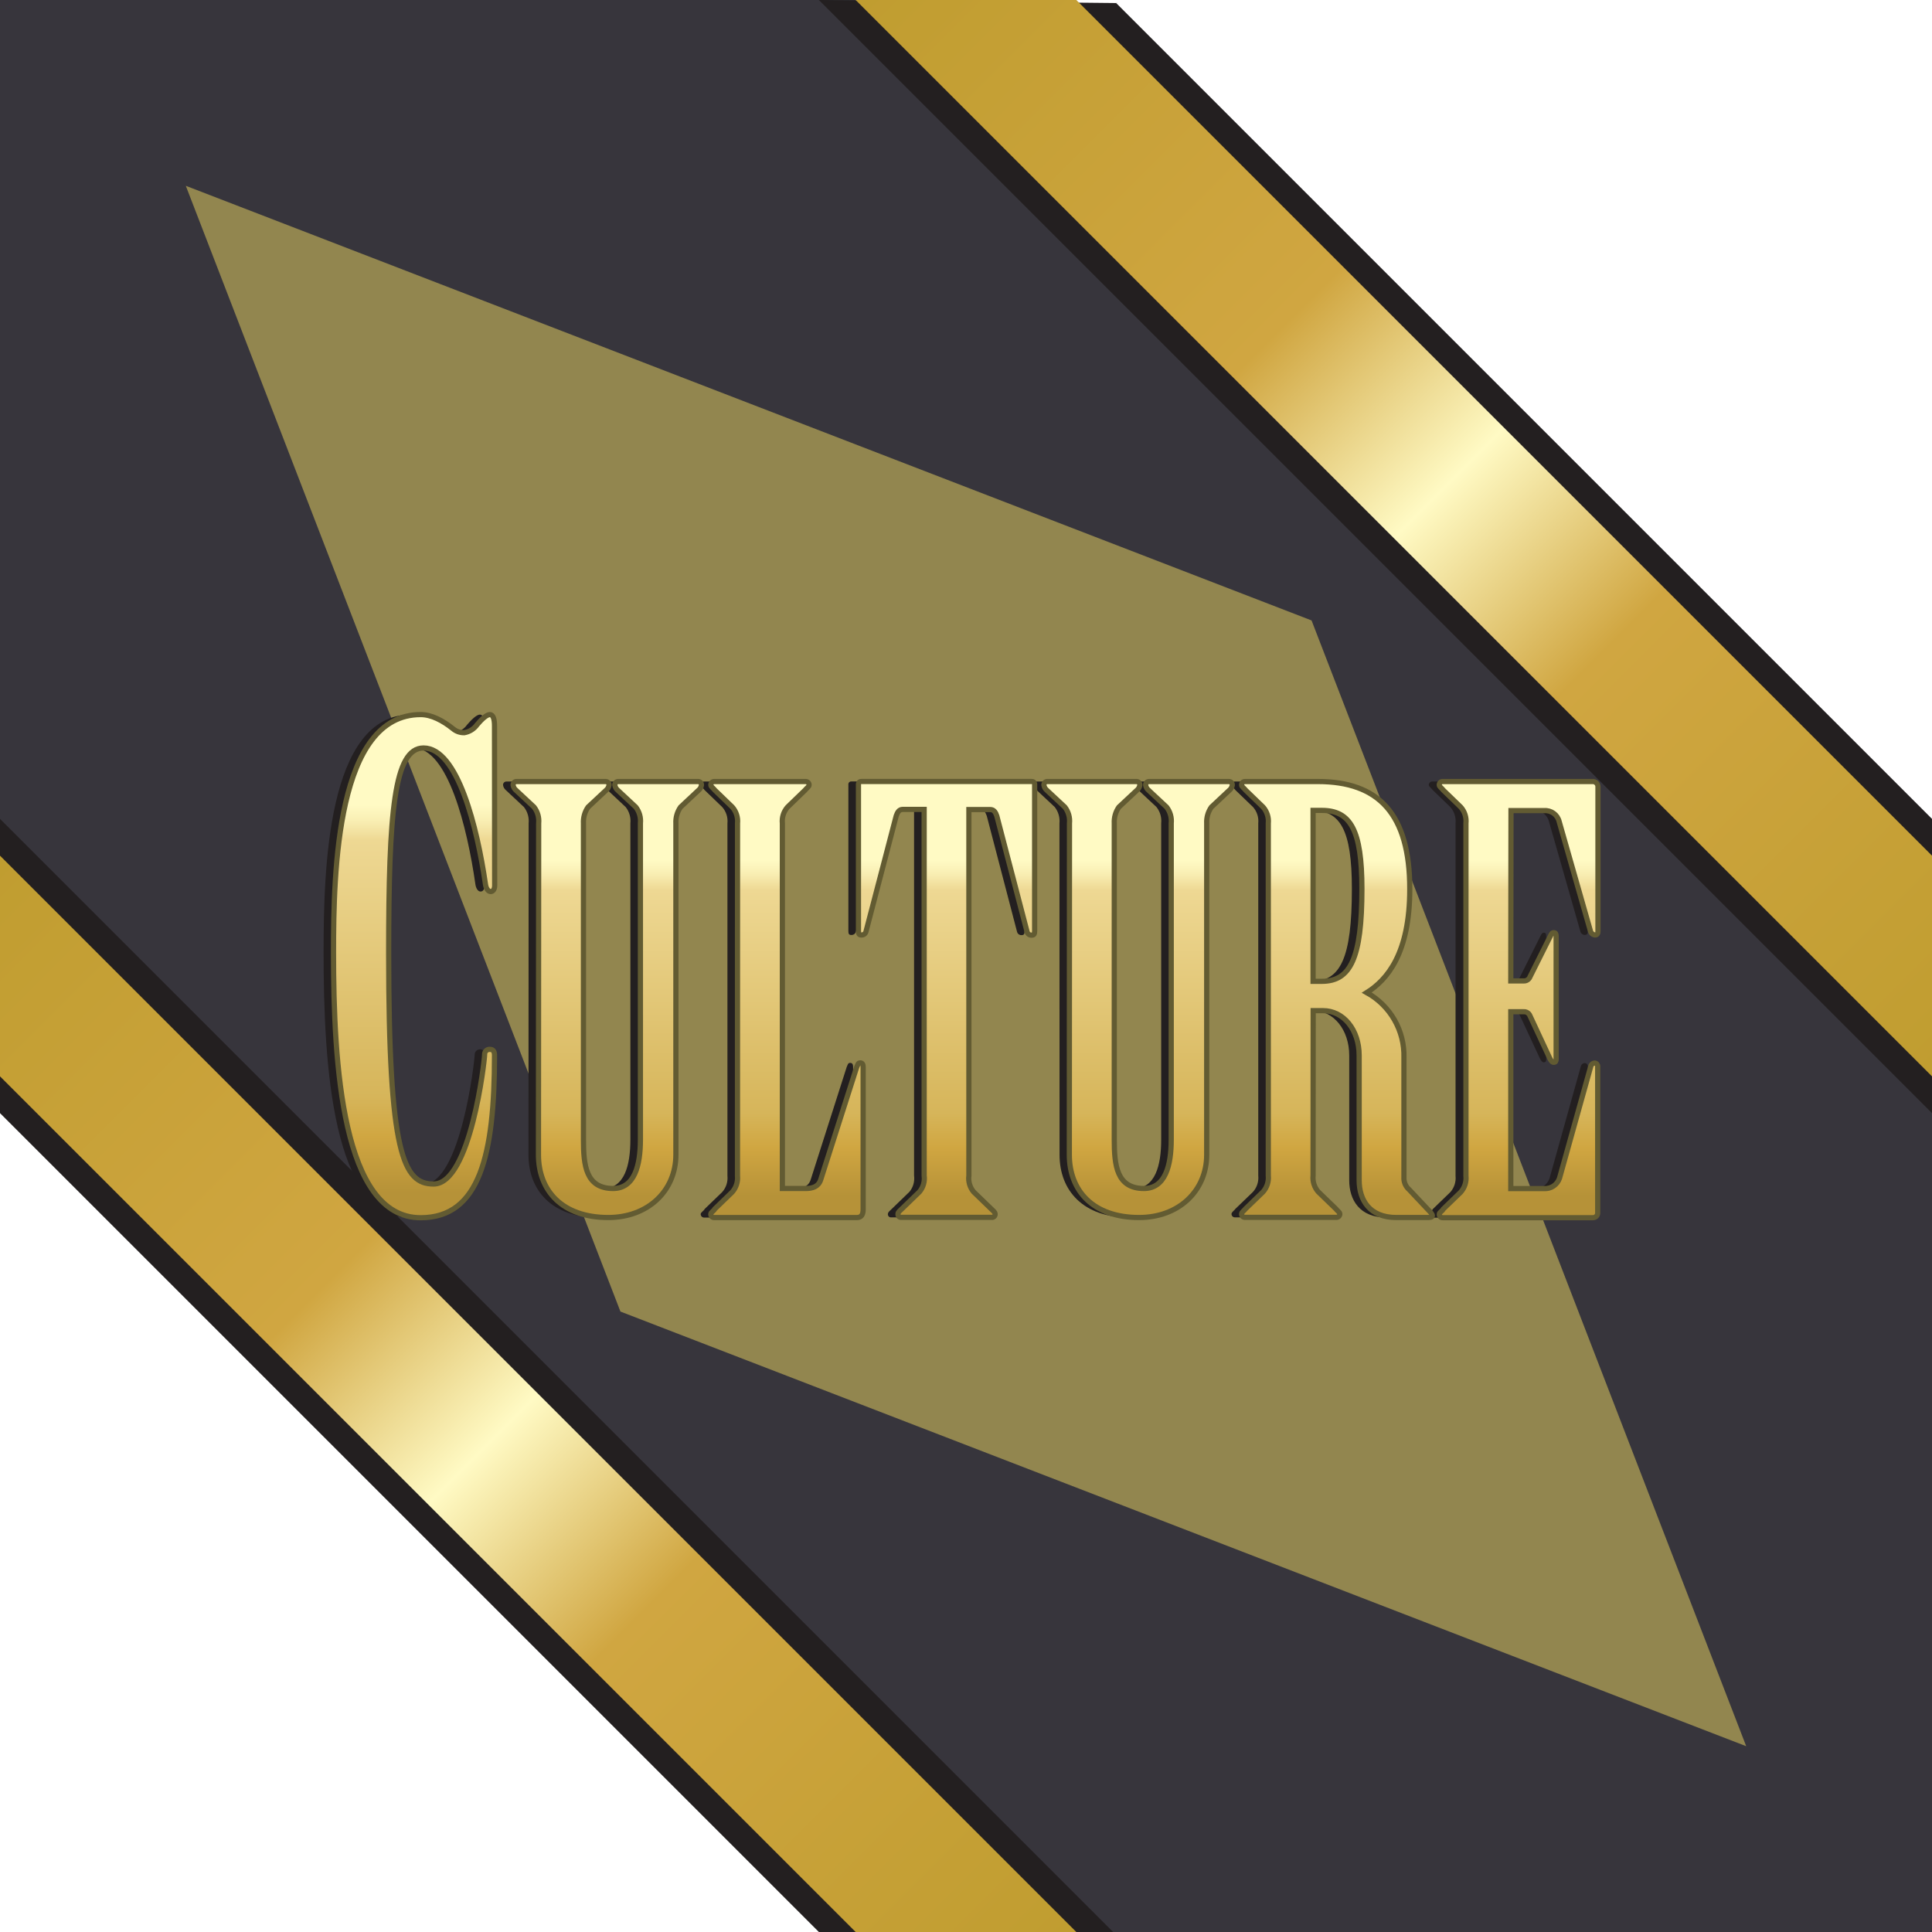
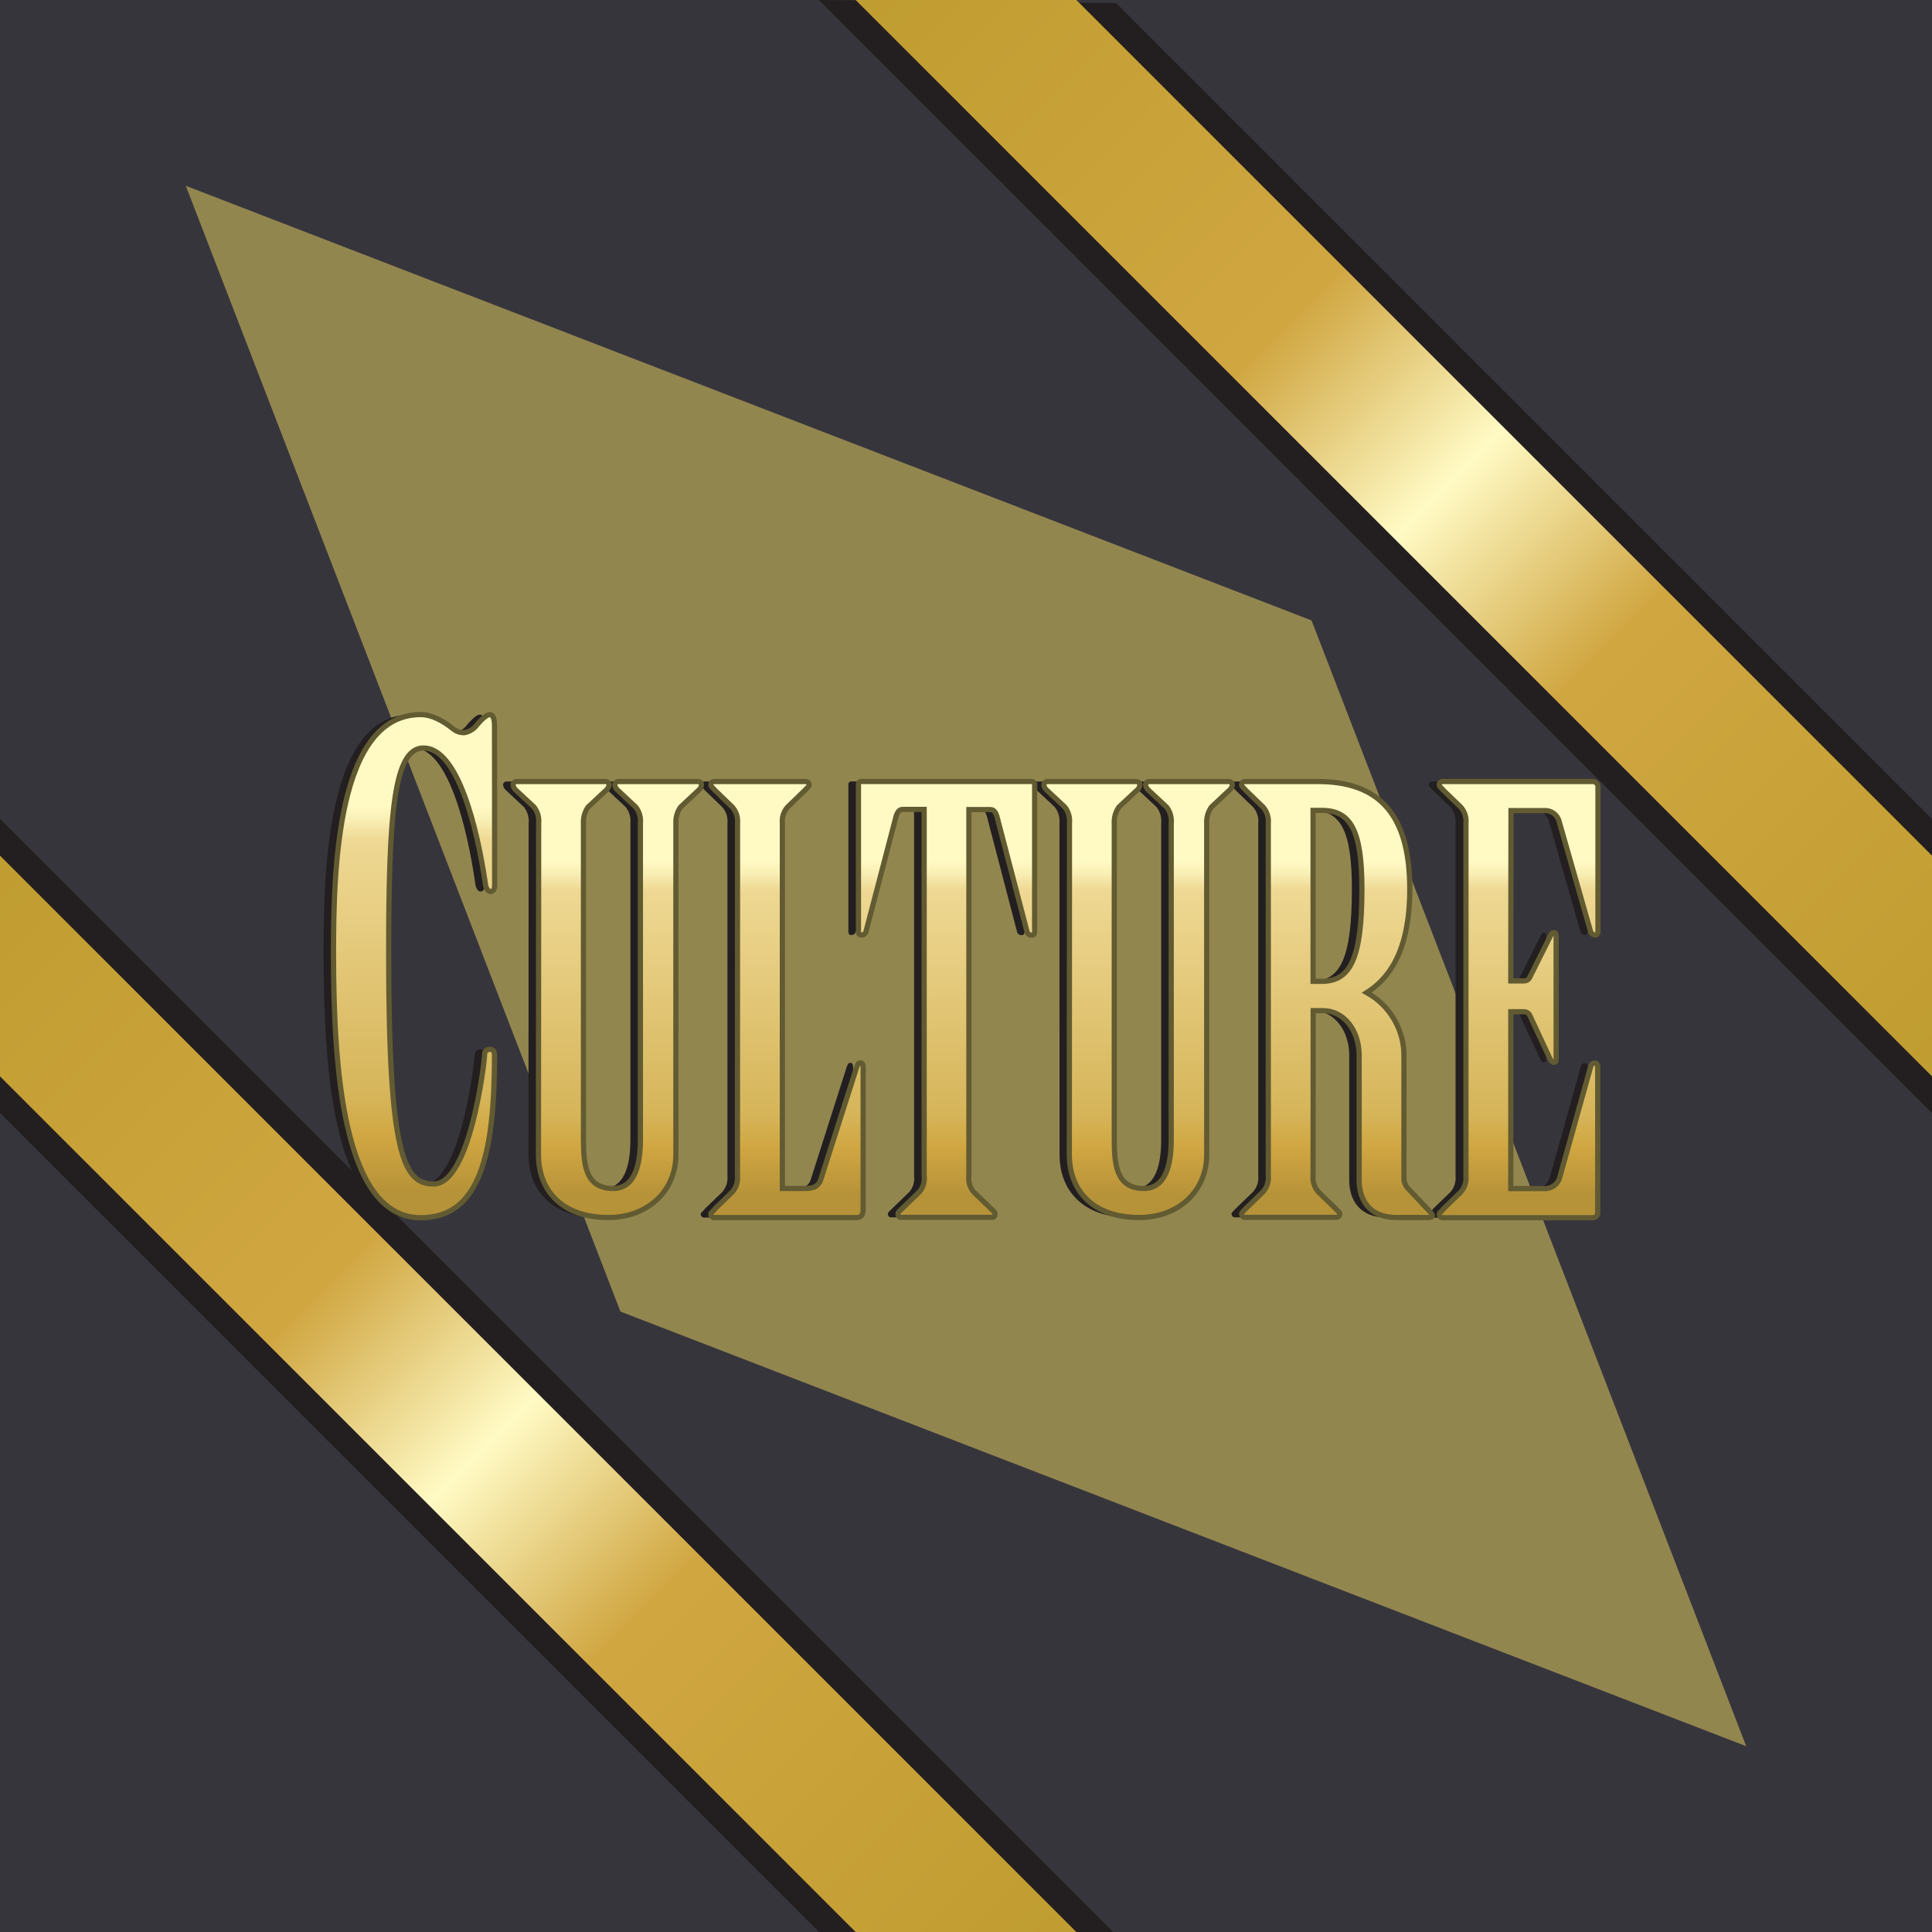
<svg xmlns="http://www.w3.org/2000/svg" xmlns:xlink="http://www.w3.org/1999/xlink" viewBox="0 0 371.43 371.43">
  <defs>
    <style>.cls-1{fill:#37353c;}.cls-2{fill:#92864f;}.cls-3{fill:#231f20;}.cls-4{fill:url(#linear-gradient);}.cls-5{fill:url(#linear-gradient-2);}.cls-6{fill:url(#New_Gradient_Swatch_copy_2);}.cls-7{fill:url(#New_Gradient_Swatch_copy_2-2);}.cls-8{fill:url(#New_Gradient_Swatch_copy_2-3);}.cls-9{fill:url(#New_Gradient_Swatch_copy_2-4);}.cls-10{fill:url(#New_Gradient_Swatch_copy_2-5);}.cls-11{fill:url(#New_Gradient_Swatch_copy_2-6);}.cls-12{fill:url(#New_Gradient_Swatch_copy_2-7);}.cls-13{fill:none;stroke:#625b32;stroke-miterlimit:10;}</style>
    <linearGradient id="linear-gradient" x1="3024.75" y1="1766.71" x2="3231.68" y2="1559.79" gradientTransform="translate(-1570.39 3406.79) rotate(-90)" gradientUnits="userSpaceOnUse">
      <stop offset="0" stop-color="#c09d30" />
      <stop offset="0.35" stop-color="#d0a641" />
      <stop offset="0.5" stop-color="#fffac4" />
      <stop offset="0.65" stop-color="#d0a641" />
      <stop offset="1" stop-color="#c09d30" />
    </linearGradient>
    <linearGradient id="linear-gradient-2" x1="3210.47" y1="1952.43" x2="3417.4" y2="1745.5" xlink:href="#linear-gradient" />
    <linearGradient id="New_Gradient_Swatch_copy_2" x1="79.62" y1="137.35" x2="79.62" y2="234.08" gradientUnits="userSpaceOnUse">
      <stop offset="0.18" stop-color="#fffac4" />
      <stop offset="0.21" stop-color="#f9efb4" />
      <stop offset="0.25" stop-color="#eed893" />
      <stop offset="0.76" stop-color="#d6b55a" />
      <stop offset="0.84" stop-color="#d0a641" />
      <stop offset="0.95" stop-color="#b69238" />
    </linearGradient>
    <linearGradient id="New_Gradient_Swatch_copy_2-2" x1="116.75" y1="150.24" x2="116.75" y2="234.08" xlink:href="#New_Gradient_Swatch_copy_2" />
    <linearGradient id="New_Gradient_Swatch_copy_2-3" x1="151.29" y1="150.24" x2="151.29" y2="234.08" xlink:href="#New_Gradient_Swatch_copy_2" />
    <linearGradient id="New_Gradient_Swatch_copy_2-4" x1="181.97" y1="150.24" x2="181.97" y2="234.08" xlink:href="#New_Gradient_Swatch_copy_2" />
    <linearGradient id="New_Gradient_Swatch_copy_2-5" x1="218.8" y1="150.24" x2="218.8" y2="234.08" xlink:href="#New_Gradient_Swatch_copy_2" />
    <linearGradient id="New_Gradient_Swatch_copy_2-6" x1="257.03" y1="150.24" x2="257.03" y2="234.08" xlink:href="#New_Gradient_Swatch_copy_2" />
    <linearGradient id="New_Gradient_Swatch_copy_2-7" x1="291.96" y1="150.24" x2="291.96" y2="234.08" xlink:href="#New_Gradient_Swatch_copy_2" />
  </defs>
  <g id="Culture">
+     <rect class="cls-1" width="371.43" height="371.43" />
    <g id="Culture-2" data-name="Culture">
      <polygon class="cls-1" points="0 164.5 0 0 164.5 0 371.43 206.93 371.43 371.43 206.93 371.43 0 164.5" />
      <polygon class="cls-2" points="35.72 35.72 252.15 119.28 335.71 335.71 119.28 252.15 35.72 35.72" />
      <polygon class="cls-3" points="0 214 157.43 371.43 214 371.43 0 157.43 0 214" />
      <polygon class="cls-3" points="371.43 157.43 214.59 0.59 157.43 0 371.43 214 371.43 157.43" />
      <polygon class="cls-4" points="0 206.93 164.5 371.43 206.93 371.43 0 164.5 0 206.93" />
      <polygon class="cls-5" points="371.43 164.5 206.93 0 164.5 0 371.43 206.93 371.43 164.5" />
    </g>
    <path class="cls-3" d="M93.17,170.24c0,.64-.26,1.16-.78,1.16s-.9-.65-1-1.42c-1.55-10.83-5.29-26.18-11.86-26.18-5.68,0-6.71,12.25-6.71,39.46,0,38.69,2.84,44.37,8.64,44.37,7.09,0,9.8-23.73,9.8-24.89a1,1,0,0,1,1-1c.65,0,.91.38.91,1.16,0,19.08-2.84,31.21-14.19,31.21-15.09,0-16.77-29.41-16.77-50.94,0-15.87.65-45.79,16.77-45.79,2.06,0,4.26,1.16,6.19,2.71a3.22,3.22,0,0,0,2.19.77,3.78,3.78,0,0,0,2.45-1.54c.78-.91,1.81-1.94,2.45-1.94s.91.9.91,2.19Z" />
    <path class="cls-3" d="M101.63,158.29a4.38,4.38,0,0,0-.9-3.13l-3.46-3.24a1.53,1.53,0,0,1-.56-1,.64.64,0,0,1,.67-.67h17.1a.64.64,0,0,1,.67.67,1.53,1.53,0,0,1-.56,1l-3.46,3.24a5,5,0,0,0-.9,3.13V219.1c0,4.92.45,9.39,5.71,9.39,4.13,0,5.25-4.47,5.25-9.39V158.29a4.33,4.33,0,0,0-.9-3.13l-3.46-3.24a1.53,1.53,0,0,1-.56-1,.64.64,0,0,1,.67-.67h15.32a.65.65,0,0,1,.67.67,1.58,1.58,0,0,1-.56,1l-3.47,3.24a5,5,0,0,0-.89,3.13V222c0,6.93-5.37,12.07-13,12.07-8.83,0-13.41-5.14-13.41-12.07Z" />
    <path class="cls-3" d="M139.85,158.29a4.09,4.09,0,0,0-1-3.13l-3.36-3.24c-.22-.34-.78-.67-.78-1a.65.65,0,0,1,.67-.67h17.55a.64.64,0,0,1,.67.67c0,.34-.56.67-.78,1l-3.35,3.24a4.06,4.06,0,0,0-1,3.13v70.2h4.47c1.34,0,2.46-.34,2.91-1.68l6.93-21.68c.22-.45.22-.79.67-.79s.56.34.56.79v27.38c0,1-.34,1.57-1.23,1.57H135.38a.65.65,0,0,1-.67-.67c0-.34.56-.56.78-1l3.36-3.24a4.09,4.09,0,0,0,1-3.13Z" />
    <path class="cls-3" d="M175.73,155.61H171.6c-.67,0-1,.56-1.23,1.23l-5.81,22.24a.86.86,0,0,1-.9.67c-.45,0-.56-.22-.56-.78V150.69a.52.52,0,0,1,.56-.45h32.75a.51.51,0,0,1,.56.45V179c0,.56-.11.78-.56.78a.85.85,0,0,1-.89-.67l-5.81-22.24c-.23-.67-.56-1.23-1.23-1.23h-4.14V226a4.06,4.06,0,0,0,.89,3.13l3.36,3.24c.33.34.78.67.78,1a.59.59,0,0,1-.67.67H171.37a.59.59,0,0,1-.67-.67c0-.34.45-.67.79-1l3.35-3.24a4.06,4.06,0,0,0,.89-3.13Z" />
    <path class="cls-3" d="M203.68,158.29a4.38,4.38,0,0,0-.9-3.13l-3.46-3.24a1.53,1.53,0,0,1-.56-1,.64.64,0,0,1,.67-.67h17.1a.64.64,0,0,1,.67.67,1.53,1.53,0,0,1-.56,1l-3.46,3.24a5,5,0,0,0-.9,3.13V219.1c0,4.92.45,9.39,5.7,9.39,4.14,0,5.26-4.47,5.26-9.39V158.29a4.33,4.33,0,0,0-.9-3.13l-3.46-3.24a1.53,1.53,0,0,1-.56-1,.64.64,0,0,1,.67-.67H234.3a.65.65,0,0,1,.68.67,1.58,1.58,0,0,1-.56,1L231,155.16a5,5,0,0,0-.89,3.13V222c0,6.93-5.37,12.07-13,12.07-8.83,0-13.41-5.14-13.41-12.07Z" />
    <path class="cls-3" d="M250.51,226a4.06,4.06,0,0,0,1,3.13l3.35,3.24c.22.34.78.67.78,1a.64.64,0,0,1-.67.67H237.43a.64.64,0,0,1-.67-.67c0-.34.56-.67.78-1l3.36-3.24a4.09,4.09,0,0,0,1-3.13V158.29a4.09,4.09,0,0,0-1-3.13l-3.36-3.24c-.22-.34-.78-.67-.78-1a.64.64,0,0,1,.67-.67h14c11.63,0,17.67,6.15,17.67,20.68,0,12.41-4.36,17.44-8.28,19.9A13.87,13.87,0,0,1,268,203.34V226.7a2.91,2.91,0,0,0,1,2l3.58,3.8c.45.45.89.9.89,1.23s-.55.34-1.11.34h-5.82c-5.14,0-7.15-3.36-7.15-7.16v-24c0-4.92-3-8.61-6.93-8.61h-1.9Zm0-37.34h1.68c5.47,0,7.71-4.35,7.71-17.77,0-11.4-2.24-15.09-7.71-15.09h-1.68Z" />
    <path class="cls-3" d="M288.51,188.58H291a1.2,1.2,0,0,0,1.23-.78l3.91-7.82c.23-.45.34-.67.67-.67s.45.22.45.67v23.69c0,.34-.11.56-.45.56s-.55-.33-.78-.78l-3.8-8.16a1.2,1.2,0,0,0-1.23-.78h-2.46v34h6.37a2.92,2.92,0,0,0,3-2l6-21.47a.82.82,0,0,1,.78-.67.63.63,0,0,1,.56.67v28.06a.92.92,0,0,1-.89,1h-29a.65.65,0,0,1-.67-.67c0-.34.56-.56.79-1l3.35-3.24a4.1,4.1,0,0,0,1-3.13V158.29a4.1,4.1,0,0,0-1-3.13l-3.35-3.24c-.23-.34-.79-.67-.79-1a.65.65,0,0,1,.67-.67h29a1,1,0,0,1,.89,1v27.83c0,.45-.22.67-.56.67a.93.93,0,0,1-.89-.78l-6-21a2.78,2.78,0,0,0-2.91-2.13h-6.37Z" />
    <path class="cls-6" d="M95.1,170.24c0,.64-.26,1.16-.77,1.16s-.91-.65-1-1.42C91.75,159.15,88,143.8,81.43,143.8c-5.67,0-6.71,12.25-6.71,39.46,0,38.69,2.84,44.37,8.64,44.37,7.1,0,9.81-23.73,9.81-24.89a.94.94,0,0,1,1-1c.64,0,.9.38.9,1.16,0,19.08-2.84,31.21-14.19,31.21-15.08,0-16.76-29.41-16.76-50.94,0-15.87.64-45.79,16.76-45.79,2.07,0,4.26,1.16,6.19,2.71a3.25,3.25,0,0,0,2.2.77,3.8,3.8,0,0,0,2.45-1.54c.77-.91,1.8-1.94,2.45-1.94s.9.9.9,2.19Z" />
    <path class="cls-7" d="M103.56,158.29a4.37,4.37,0,0,0-.89-3.13l-3.47-3.24a1.58,1.58,0,0,1-.56-1,.65.65,0,0,1,.67-.67h17.11a.65.65,0,0,1,.67.67,1.58,1.58,0,0,1-.56,1l-3.47,3.24a5,5,0,0,0-.89,3.13V219.1c0,4.92.45,9.39,5.7,9.39,4.14,0,5.25-4.47,5.25-9.39V158.29a4.37,4.37,0,0,0-.89-3.13l-3.47-3.24a1.58,1.58,0,0,1-.56-1,.65.65,0,0,1,.68-.67h15.31a.64.64,0,0,1,.67.67,1.53,1.53,0,0,1-.56,1l-3.46,3.24a5,5,0,0,0-.9,3.13V222c0,6.93-5.36,12.07-13,12.07-8.84,0-13.42-5.14-13.42-12.07Z" />
    <path class="cls-8" d="M141.79,158.29a4.1,4.1,0,0,0-1-3.13l-3.35-3.24c-.23-.34-.78-.67-.78-1a.64.64,0,0,1,.67-.67h17.55a.65.65,0,0,1,.67.67c0,.34-.56.67-.79,1l-3.35,3.24a4.09,4.09,0,0,0-1,3.13v70.2h4.47c1.34,0,2.46-.34,2.9-1.68l6.93-21.68c.23-.45.23-.79.67-.79s.56.34.56.79v27.38c0,1-.33,1.57-1.23,1.57H137.32a.64.64,0,0,1-.67-.67c0-.34.55-.56.78-1l3.35-3.24a4.1,4.1,0,0,0,1-3.13Z" />
    <path class="cls-9" d="M177.67,155.61h-4.14c-.67,0-1,.56-1.23,1.23l-5.81,22.24a.85.85,0,0,1-.89.67c-.45,0-.56-.22-.56-.78V150.69a.51.51,0,0,1,.56-.45h32.75a.52.52,0,0,1,.56.45V179c0,.56-.12.78-.56.78a.85.85,0,0,1-.9-.67l-5.81-22.24c-.22-.67-.56-1.23-1.23-1.23h-4.14V226a4.06,4.06,0,0,0,.9,3.13l3.35,3.24c.34.34.79.67.79,1a.6.6,0,0,1-.68.67H173.31a.59.59,0,0,1-.67-.67c0-.34.44-.67.78-1l3.35-3.24a4,4,0,0,0,.9-3.13Z" />
    <path class="cls-10" d="M205.61,158.29a4.37,4.37,0,0,0-.89-3.13l-3.47-3.24a1.58,1.58,0,0,1-.56-1,.65.65,0,0,1,.67-.67h17.11a.65.65,0,0,1,.67.67,1.58,1.58,0,0,1-.56,1l-3.47,3.24a5,5,0,0,0-.89,3.13V219.1c0,4.92.45,9.39,5.7,9.39,4.14,0,5.25-4.47,5.25-9.39V158.29a4.37,4.37,0,0,0-.89-3.13l-3.47-3.24a1.58,1.58,0,0,1-.56-1,.65.65,0,0,1,.68-.67h15.31a.64.64,0,0,1,.67.67,1.53,1.53,0,0,1-.56,1l-3.46,3.24a5,5,0,0,0-.9,3.13V222c0,6.93-5.36,12.07-13,12.07-8.83,0-13.41-5.14-13.41-12.07Z" />
    <path class="cls-11" d="M252.44,226a4.1,4.1,0,0,0,1,3.13l3.35,3.24c.23.34.79.67.79,1a.65.65,0,0,1-.67.67H239.37a.64.64,0,0,1-.67-.67c0-.34.55-.67.78-1l3.35-3.24a4.1,4.1,0,0,0,1-3.13V158.29a4.1,4.1,0,0,0-1-3.13l-3.35-3.24c-.23-.34-.78-.67-.78-1a.64.64,0,0,1,.67-.67h14c11.62,0,17.66,6.15,17.66,20.68,0,12.41-4.36,17.44-8.27,19.9a13.86,13.86,0,0,1,7.15,12.52V226.7a2.93,2.93,0,0,0,1,2l3.58,3.8c.44.45.89.9.89,1.23s-.56.34-1.12.34h-5.81c-5.14,0-7.15-3.36-7.15-7.16v-24c0-4.92-3-8.61-6.94-8.61h-1.9Zm0-37.34h1.68c5.48,0,7.71-4.35,7.71-17.77,0-11.4-2.23-15.09-7.71-15.09h-1.68Z" />
    <path class="cls-12" d="M290.45,188.58h2.46a1.21,1.21,0,0,0,1.23-.78l3.91-7.82c.22-.45.33-.67.67-.67s.45.22.45.67v23.69c0,.34-.12.56-.45.56s-.56-.33-.78-.78l-3.8-8.16a1.21,1.21,0,0,0-1.23-.78h-2.46v34h6.37a2.94,2.94,0,0,0,3-2l6-21.47a.83.83,0,0,1,.79-.67.63.63,0,0,1,.55.67v28.06a.91.91,0,0,1-.89,1H277.37a.64.64,0,0,1-.67-.67c0-.34.56-.56.78-1l3.35-3.24a4.06,4.06,0,0,0,1-3.13V158.29a4.06,4.06,0,0,0-1-3.13l-3.35-3.24c-.22-.34-.78-.67-.78-1a.64.64,0,0,1,.67-.67h28.95a1,1,0,0,1,.89,1v27.83c0,.45-.22.67-.55.67a1,1,0,0,1-.9-.78l-6-21a2.76,2.76,0,0,0-2.9-2.13h-6.37Z" />
    <path class="cls-13" d="M95.1,170.24c0,.64-.26,1.16-.77,1.16s-.91-.65-1-1.42C91.75,159.15,88,143.8,81.43,143.8c-5.67,0-6.71,12.25-6.71,39.46,0,38.69,2.84,44.37,8.64,44.37,7.1,0,9.81-23.73,9.81-24.89a.94.94,0,0,1,1-1c.64,0,.9.38.9,1.16,0,19.08-2.84,31.21-14.19,31.21-15.08,0-16.76-29.41-16.76-50.94,0-15.87.64-45.79,16.76-45.79,2.07,0,4.26,1.16,6.19,2.71a3.25,3.25,0,0,0,2.2.77,3.8,3.8,0,0,0,2.45-1.54c.77-.91,1.8-1.94,2.45-1.94s.9.9.9,2.19Z" />
    <path class="cls-13" d="M103.56,158.29a4.37,4.37,0,0,0-.89-3.13l-3.47-3.24a1.58,1.58,0,0,1-.56-1,.65.65,0,0,1,.67-.67h17.11a.65.65,0,0,1,.67.67,1.58,1.58,0,0,1-.56,1l-3.47,3.24a5,5,0,0,0-.89,3.13V219.1c0,4.92.45,9.39,5.7,9.39,4.14,0,5.25-4.47,5.25-9.39V158.29a4.37,4.37,0,0,0-.89-3.13l-3.47-3.24a1.58,1.58,0,0,1-.56-1,.65.65,0,0,1,.68-.67h15.31a.64.64,0,0,1,.67.67,1.53,1.53,0,0,1-.56,1l-3.46,3.24a5,5,0,0,0-.9,3.13V222c0,6.93-5.36,12.07-13,12.07-8.84,0-13.42-5.14-13.42-12.07Z" />
    <path class="cls-13" d="M141.79,158.29a4.1,4.1,0,0,0-1-3.13l-3.35-3.24c-.23-.34-.78-.67-.78-1a.64.64,0,0,1,.67-.67h17.55a.65.65,0,0,1,.67.67c0,.34-.56.67-.79,1l-3.35,3.24a4.09,4.09,0,0,0-1,3.13v70.2h4.47c1.34,0,2.46-.34,2.9-1.68l6.93-21.68c.23-.45.23-.79.67-.79s.56.34.56.79v27.38c0,1-.33,1.57-1.23,1.57H137.32a.64.64,0,0,1-.67-.67c0-.34.55-.56.78-1l3.35-3.24a4.1,4.1,0,0,0,1-3.13Z" />
    <path class="cls-13" d="M177.67,155.61h-4.14c-.67,0-1,.56-1.23,1.23l-5.81,22.24a.85.85,0,0,1-.89.67c-.45,0-.56-.22-.56-.78V150.69a.51.51,0,0,1,.56-.45h32.75a.52.52,0,0,1,.56.45V179c0,.56-.12.78-.56.78a.85.85,0,0,1-.9-.67l-5.81-22.24c-.22-.67-.56-1.23-1.23-1.23h-4.14V226a4.06,4.06,0,0,0,.9,3.13l3.35,3.24c.34.34.79.67.79,1a.6.6,0,0,1-.68.67H173.31a.59.59,0,0,1-.67-.67c0-.34.44-.67.78-1l3.35-3.24a4,4,0,0,0,.9-3.13Z" />
    <path class="cls-13" d="M205.61,158.29a4.37,4.37,0,0,0-.89-3.13l-3.47-3.24a1.58,1.58,0,0,1-.56-1,.65.65,0,0,1,.67-.67h17.11a.65.65,0,0,1,.67.67,1.58,1.58,0,0,1-.56,1l-3.47,3.24a5,5,0,0,0-.89,3.13V219.1c0,4.92.45,9.39,5.7,9.39,4.14,0,5.25-4.47,5.25-9.39V158.29a4.37,4.37,0,0,0-.89-3.13l-3.47-3.24a1.58,1.58,0,0,1-.56-1,.65.65,0,0,1,.68-.67h15.31a.64.64,0,0,1,.67.67,1.53,1.53,0,0,1-.56,1l-3.46,3.24a5,5,0,0,0-.9,3.13V222c0,6.93-5.36,12.07-13,12.07-8.83,0-13.41-5.14-13.41-12.07Z" />
    <path class="cls-13" d="M252.44,226a4.1,4.1,0,0,0,1,3.13l3.35,3.24c.23.34.79.67.79,1a.65.65,0,0,1-.67.67H239.37a.64.64,0,0,1-.67-.67c0-.34.55-.67.78-1l3.35-3.24a4.1,4.1,0,0,0,1-3.13V158.29a4.1,4.1,0,0,0-1-3.13l-3.35-3.24c-.23-.34-.78-.67-.78-1a.64.64,0,0,1,.67-.67h14c11.62,0,17.66,6.15,17.66,20.68,0,12.41-4.36,17.44-8.27,19.9a13.86,13.86,0,0,1,7.15,12.52V226.7a2.93,2.93,0,0,0,1,2l3.58,3.8c.44.45.89.9.89,1.23s-.56.34-1.12.34h-5.81c-5.14,0-7.15-3.36-7.15-7.16v-24c0-4.92-3-8.61-6.94-8.61h-1.9Zm0-37.34h1.68c5.48,0,7.71-4.35,7.71-17.77,0-11.4-2.23-15.09-7.71-15.09h-1.68Z" />
    <path class="cls-13" d="M290.45,188.58h2.46a1.21,1.21,0,0,0,1.23-.78l3.91-7.82c.22-.45.33-.67.67-.67s.45.22.45.67v23.69c0,.34-.12.56-.45.56s-.56-.33-.78-.78l-3.8-8.16a1.21,1.21,0,0,0-1.23-.78h-2.46v34h6.37a2.94,2.94,0,0,0,3-2l6-21.47a.83.83,0,0,1,.79-.67.63.63,0,0,1,.55.67v28.06a.91.91,0,0,1-.89,1H277.37a.64.64,0,0,1-.67-.67c0-.34.56-.56.78-1l3.35-3.24a4.06,4.06,0,0,0,1-3.13V158.29a4.06,4.06,0,0,0-1-3.13l-3.35-3.24c-.22-.34-.78-.67-.78-1a.64.64,0,0,1,.67-.67h28.95a1,1,0,0,1,.89,1v27.83c0,.45-.22.67-.55.67a1,1,0,0,1-.9-.78l-6-21a2.76,2.76,0,0,0-2.9-2.13h-6.37Z" />
  </g>
</svg>
